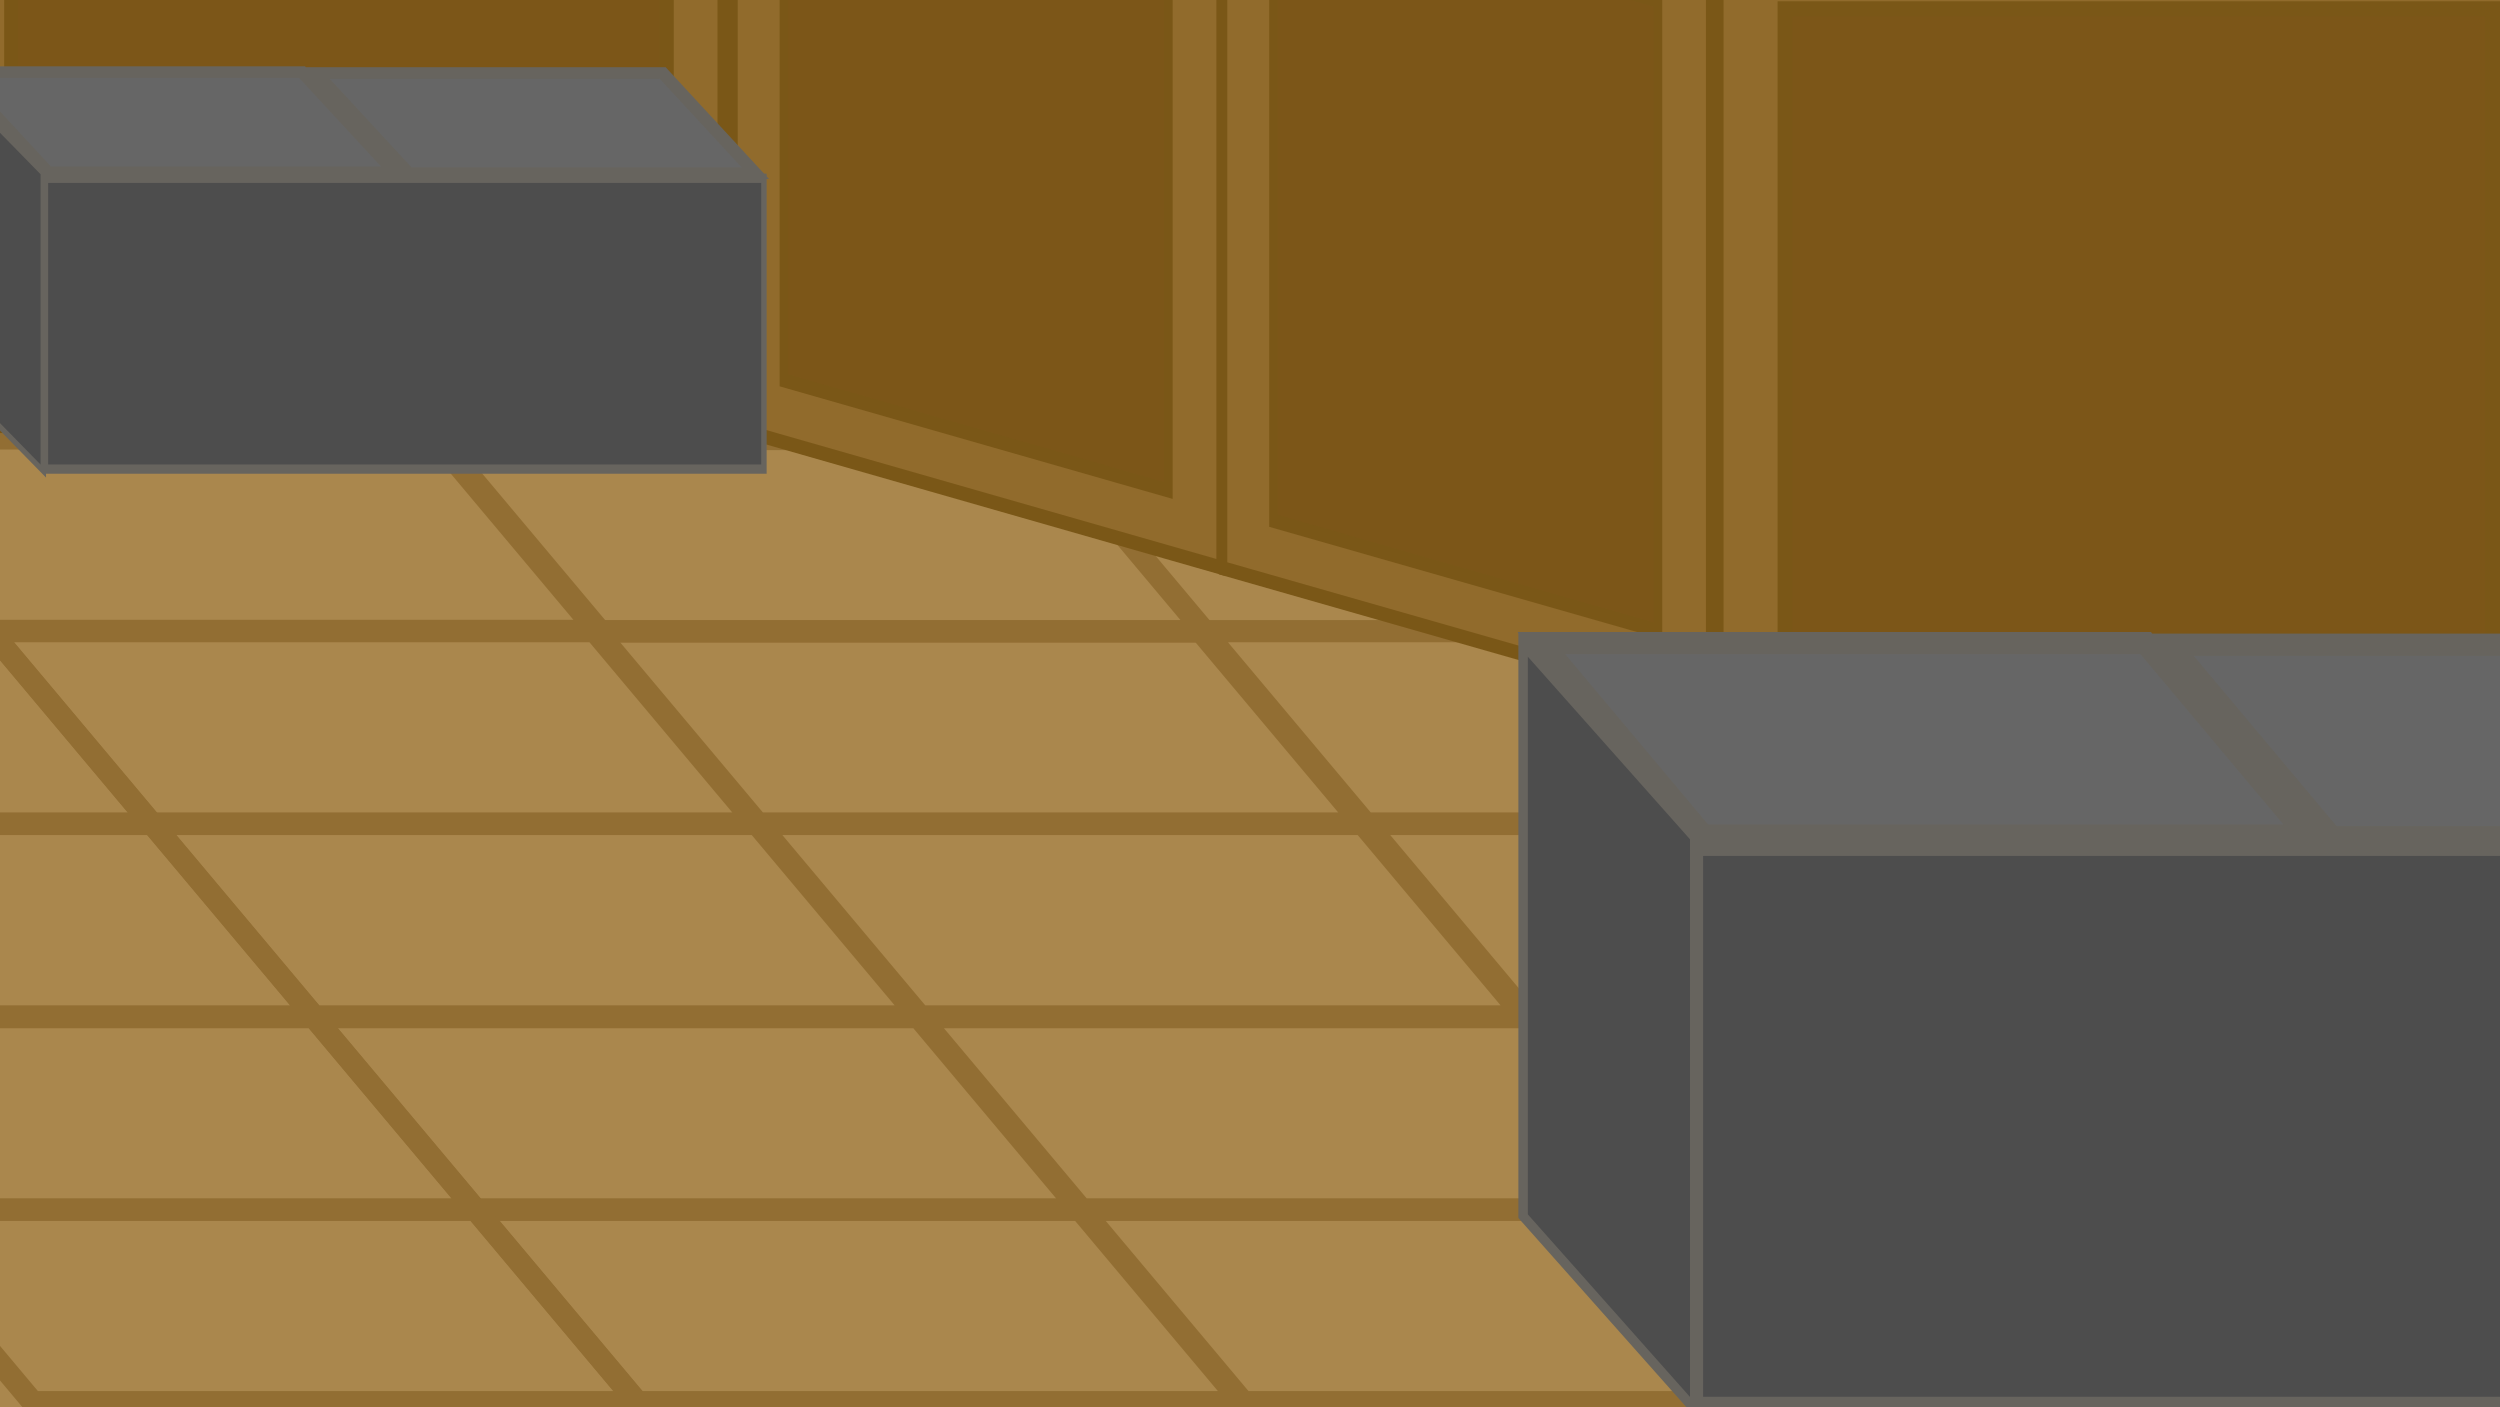
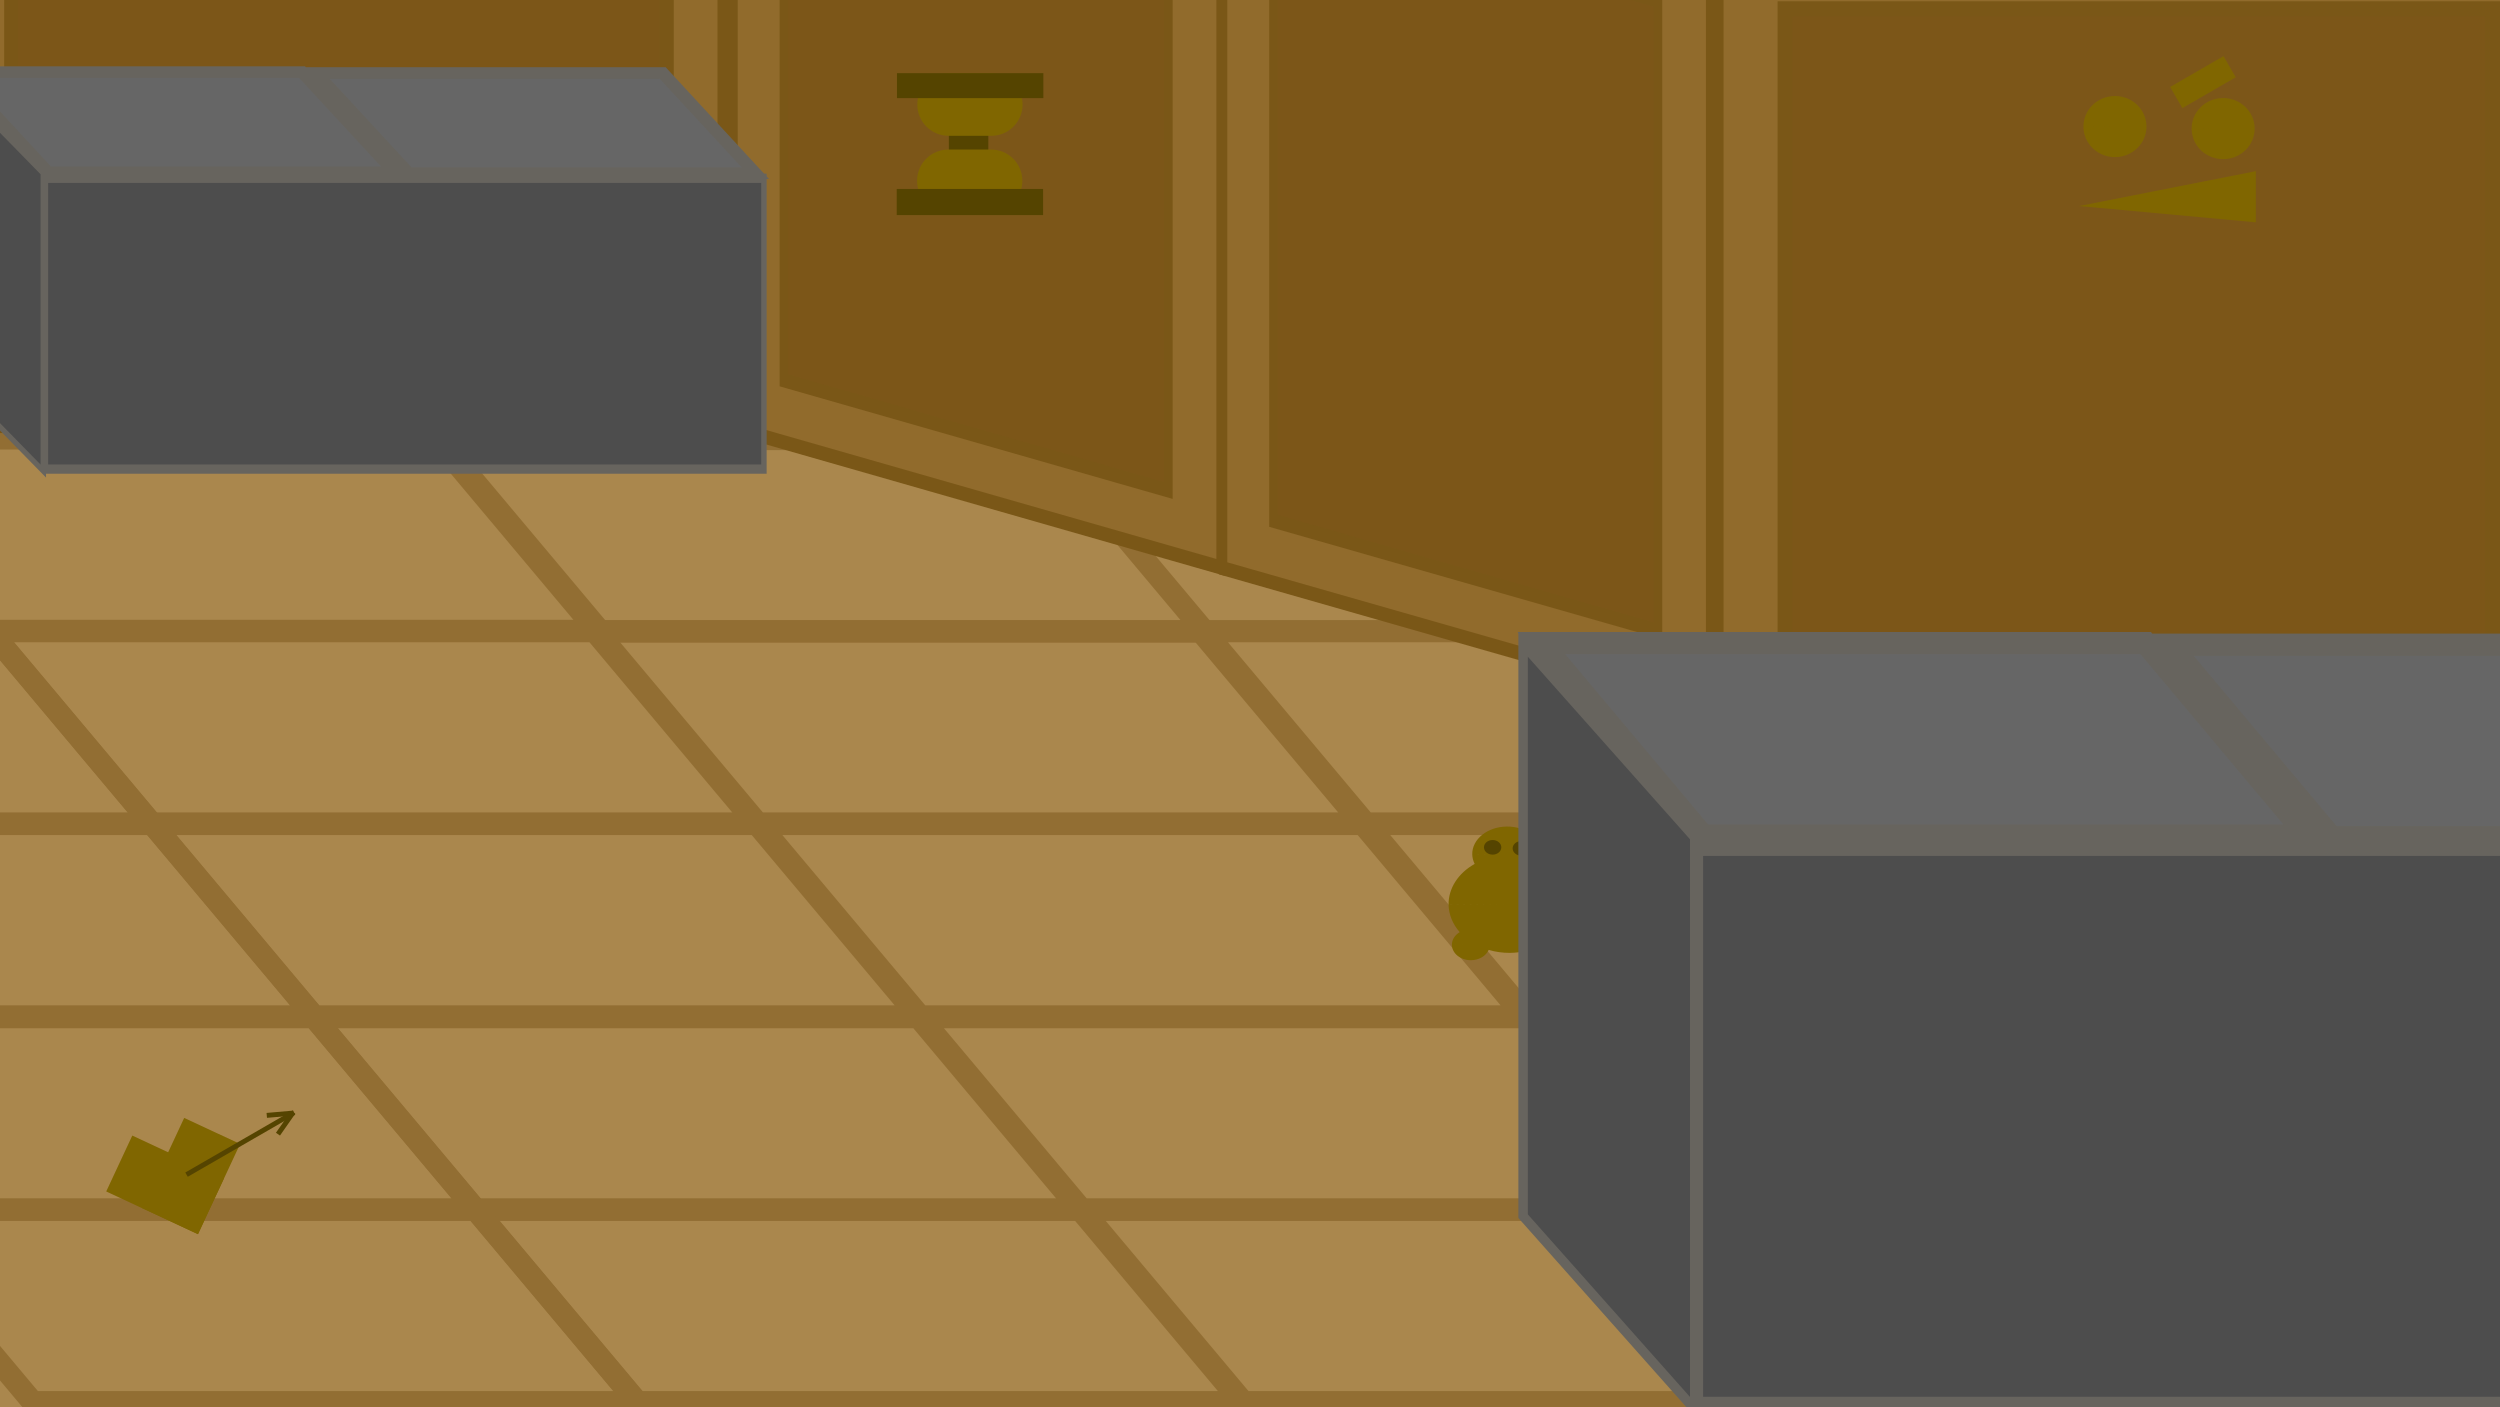
<svg xmlns="http://www.w3.org/2000/svg" version="1.1" id="Слой_1" x="0px" y="0px" viewBox="0 0 1280 720" style="enable-background:new 0 0 1280 720;" xml:space="preserve">
  <defs id="defs57" />
  <style type="text/css" id="style1">
	.st0{fill:url(#SVGID_1_);stroke:#000000;stroke-width:3;stroke-miterlimit:10;}
	.st1{fill:#FFE844;stroke:#000000;stroke-width:3;stroke-miterlimit:10;}
	.st2{fill:url(#SVGID_2_);stroke:#000000;stroke-width:3;stroke-miterlimit:10;}
	.st3{fill:url(#SVGID_3_);stroke:#000000;stroke-width:3;stroke-miterlimit:10;}
	.st4{fill:url(#SVGID_4_);stroke:#000000;stroke-width:3;stroke-miterlimit:10;}
	.st5{fill:url(#SVGID_5_);stroke:#000000;stroke-width:3;stroke-miterlimit:10;}
	.st6{fill:url(#SVGID_6_);stroke:#000000;stroke-width:3;stroke-miterlimit:10;}
	.st7{fill:url(#SVGID_7_);stroke:#000000;stroke-width:3;stroke-miterlimit:10;}
	.st8{fill:url(#SVGID_8_);stroke:#000000;stroke-width:3;stroke-miterlimit:10;}
	.st9{fill:url(#SVGID_9_);stroke:#000000;stroke-width:3;stroke-miterlimit:10;}
	.st10{fill:url(#SVGID_10_);stroke:#000000;stroke-width:3;stroke-miterlimit:10;}
	.st11{fill:url(#SVGID_11_);stroke:#000000;stroke-width:3;stroke-miterlimit:10;}
	.st12{fill:url(#SVGID_12_);stroke:#000000;stroke-width:3;stroke-miterlimit:10;}
	.st13{fill:url(#SVGID_13_);stroke:#000000;stroke-width:3;stroke-miterlimit:10;}
	.st14{fill:url(#SVGID_14_);stroke:#000000;stroke-width:3;stroke-miterlimit:10;}
	.st15{fill:url(#SVGID_15_);stroke:#000000;stroke-width:3;stroke-miterlimit:10;}
	.st16{fill:url(#SVGID_16_);stroke:#000000;stroke-width:3;stroke-miterlimit:10;}
	.st17{fill:url(#SVGID_17_);stroke:#000000;stroke-width:3;stroke-miterlimit:10;}
	.st18{fill:url(#SVGID_18_);stroke:#000000;stroke-width:3;stroke-miterlimit:10;}
	.st19{fill:url(#SVGID_19_);stroke:#000000;stroke-width:3;stroke-miterlimit:10;}
</style>
  <g id="g57">
    <linearGradient id="SVGID_15_" gradientUnits="userSpaceOnUse" x1="2" y1="185.489" x2="403.527" y2="185.489">
      <stop offset="0" style="stop-color:#D5AC3F" id="stop32" />
      <stop offset="1" style="stop-color:#987836" id="stop33" />
    </linearGradient>
    <linearGradient id="SVGID_16_" gradientUnits="userSpaceOnUse" x1="403.527" y1="185.489" x2="878.472" y2="185.489">
      <stop offset="0" style="stop-color:#D5AC3F" id="stop34" />
      <stop offset="1" style="stop-color:#987836" id="stop35" />
    </linearGradient>
    <linearGradient id="SVGID_17_" gradientUnits="userSpaceOnUse" x1="878.472" y1="185.489" x2="1280" y2="185.489">
      <stop offset="0" style="stop-color:#D5AC3F" id="stop36" />
      <stop offset="1" style="stop-color:#987836" id="stop37" />
    </linearGradient>
    <linearGradient id="SVGID_18_" gradientUnits="userSpaceOnUse" x1="640.804" y1="107.706" x2="640.804" y2="2">
      <stop offset="0.014" style="stop-color:#D5AC3F" id="stop38" />
      <stop offset="0.078" style="stop-color:#B29544" id="stop39" />
      <stop offset="0.166" style="stop-color:#8B7843" id="stop40" />
      <stop offset="0.26" style="stop-color:#6C603B" id="stop41" />
      <stop offset="0.357" style="stop-color:#574F33" id="stop42" />
      <stop offset="0.459" style="stop-color:#423C2D" id="stop43" />
      <stop offset="0.568" style="stop-color:#282621" id="stop44" />
      <stop offset="0.685" style="stop-color:#171615" id="stop45" />
      <stop offset="0.818" style="stop-color:#090908" id="stop46" />
      <stop offset="1" style="stop-color:#000000" id="stop47" />
    </linearGradient>
    <linearGradient id="SVGID_19_" gradientUnits="userSpaceOnUse" x1="550.307" y1="579.706" x2="550.307" y2="474" gradientTransform="matrix(-1 0 0 -1 1191.111 1194)">
      <stop offset="0.014" style="stop-color:#D5AC3F" id="stop48" />
      <stop offset="0.078" style="stop-color:#B29544" id="stop49" />
      <stop offset="0.166" style="stop-color:#8B7843" id="stop50" />
      <stop offset="0.26" style="stop-color:#6C603B" id="stop51" />
      <stop offset="0.357" style="stop-color:#574F33" id="stop52" />
      <stop offset="0.459" style="stop-color:#423C2D" id="stop53" />
      <stop offset="0.568" style="stop-color:#282621" id="stop54" />
      <stop offset="0.685" style="stop-color:#171615" id="stop55" />
      <stop offset="0.818" style="stop-color:#090908" id="stop56" />
      <stop offset="1" style="stop-color:#000000" id="stop57" />
    </linearGradient>
-     <rect style="enable-background:new 0 0 1280 720;fill:#aa874d;fill-opacity:1;stroke:#7a5717;stroke-width:7.412;stroke-dasharray:none;stroke-opacity:1" id="rect71" width="1294.746" height="563.798" x="-9.899" y="171.996" />
    <g id="g71">
+       <rect style="enable-background:new 0 0 1280 720;fill:#aa874d;fill-opacity:1;stroke:#7a5717;stroke-width:7.412;stroke-dasharray:none;stroke-opacity:1" id="rect71" width="1294.746" height="563.798" x="-9.899" y="171.996" />
      <g id="g67" transform="translate(-441.2631,-47.1579)">
        <g id="g62" transform="translate(0,-0.1735193)" style="stroke-width:13;stroke-dasharray:none">
          <rect style="fill:none;fill-opacity:1;stroke:#926e33;stroke-width:14.853;stroke-dasharray:none;stroke-opacity:1" id="rect59" width="309.412" height="128.645" x="435.678" y="483.636" transform="matrix(1,0,0.6427876,0.7660444,0,0)" />
          <rect style="fill:none;fill-opacity:1;stroke:#926e33;stroke-width:14.853;stroke-dasharray:none;stroke-opacity:1" id="rect60" width="309.412" height="128.645" x="435.937" y="612.487" transform="matrix(1,0,0.6427876,0.7660444,0,0)" />
          <rect style="fill:none;fill-opacity:1;stroke:#926e33;stroke-width:14.853;stroke-dasharray:none;stroke-opacity:1" id="rect61" width="309.412" height="128.645" x="435.671" y="741.631" transform="matrix(1,0,0.6427876,0.7660444,0,0)" />
          <rect style="fill:none;fill-opacity:1;stroke:#926e33;stroke-width:14.853;stroke-dasharray:none;stroke-opacity:1" id="rect62" width="309.412" height="128.645" x="435.73" y="870.309" transform="matrix(1,0,0.6427876,0.7660444,0,0)" />
        </g>
        <g id="g66" transform="translate(-310.2427,-0.1735193)" style="stroke-width:13;stroke-dasharray:none">
          <rect style="fill:none;fill-opacity:1;stroke:#926e33;stroke-width:14.853;stroke-dasharray:none;stroke-opacity:1" id="rect63" width="309.412" height="128.645" x="435.678" y="483.636" transform="matrix(1,0,0.6427876,0.7660444,0,0)" />
          <rect style="fill:none;fill-opacity:1;stroke:#926e33;stroke-width:14.853;stroke-dasharray:none;stroke-opacity:1" id="rect64" width="309.412" height="128.645" x="435.937" y="612.487" transform="matrix(1,0,0.6427876,0.7660444,0,0)" />
          <rect style="fill:none;fill-opacity:1;stroke:#926e33;stroke-width:14.853;stroke-dasharray:none;stroke-opacity:1" id="rect65" width="309.412" height="128.645" x="435.671" y="741.631" transform="matrix(1,0,0.6427876,0.7660444,0,0)" />
          <rect style="fill:none;fill-opacity:1;stroke:#926e33;stroke-width:14.853;stroke-dasharray:none;stroke-opacity:1" id="rect66" width="309.412" height="128.645" x="435.73" y="870.309" transform="matrix(1,0,0.6427876,0.7660444,0,0)" />
        </g>
        <g id="g66-3" transform="translate(-619.8315,-0.1770701)" style="stroke-width:13;stroke-dasharray:none">
          <rect style="fill:none;fill-opacity:1;stroke:#926e33;stroke-width:14.853;stroke-dasharray:none;stroke-opacity:1" id="rect63-1" width="309.412" height="128.645" x="435.678" y="483.636" transform="matrix(1,0,0.6427876,0.7660444,0,0)" />
          <rect style="fill:none;fill-opacity:1;stroke:#926e33;stroke-width:14.853;stroke-dasharray:none;stroke-opacity:1" id="rect64-2" width="309.412" height="128.645" x="435.937" y="612.487" transform="matrix(1,0,0.6427876,0.7660444,0,0)" />
          <rect style="fill:none;fill-opacity:1;stroke:#926e33;stroke-width:14.853;stroke-dasharray:none;stroke-opacity:1" id="rect65-3" width="309.412" height="128.645" x="435.671" y="741.631" transform="matrix(1,0,0.6427876,0.7660444,0,0)" />
          <rect style="fill:none;fill-opacity:1;stroke:#926e33;stroke-width:14.853;stroke-dasharray:none;stroke-opacity:1" id="rect66-3" width="309.412" height="128.645" x="435.73" y="870.309" transform="matrix(1,0,0.6427876,0.7660444,0,0)" />
        </g>
        <g id="g59" transform="translate(621.4737)" style="display:inline;stroke-width:13;stroke-dasharray:none">
          <g id="g58" transform="translate(0,-0.1735193)" style="stroke-width:13;stroke-dasharray:none">
            <rect style="fill:none;fill-opacity:1;stroke:#926e33;stroke-width:14.853;stroke-dasharray:none;stroke-opacity:1" id="rect57" width="309.412" height="128.645" x="435.678" y="483.636" transform="matrix(1,0,0.6427876,0.7660444,0,0)" />
            <rect style="fill:none;fill-opacity:1;stroke:#926e33;stroke-width:14.853;stroke-dasharray:none;stroke-opacity:1" id="rect57-1" width="309.412" height="128.645" x="435.937" y="612.487" transform="matrix(1,0,0.6427876,0.7660444,0,0)" />
            <rect style="fill:none;fill-opacity:1;stroke:#926e33;stroke-width:14.853;stroke-dasharray:none;stroke-opacity:1" id="rect57-8" width="309.412" height="128.645" x="435.671" y="741.631" transform="matrix(1,0,0.6427876,0.7660444,0,0)" />
            <rect style="fill:none;fill-opacity:1;stroke:#926e33;stroke-width:14.853;stroke-dasharray:none;stroke-opacity:1" id="rect57-8-9" width="309.412" height="128.645" x="435.73" y="870.309" transform="matrix(1,0,0.6427876,0.7660444,0,0)" />
          </g>
          <g id="g58-2" transform="translate(-310.2427,-0.1735193)" style="stroke-width:13;stroke-dasharray:none">
            <rect style="fill:none;fill-opacity:1;stroke:#926e33;stroke-width:14.853;stroke-dasharray:none;stroke-opacity:1" id="rect57-7" width="309.412" height="128.645" x="435.678" y="483.636" transform="matrix(1,0,0.6427876,0.7660444,0,0)" />
            <rect style="fill:none;fill-opacity:1;stroke:#926e33;stroke-width:14.853;stroke-dasharray:none;stroke-opacity:1" id="rect57-1-9" width="309.412" height="128.645" x="435.937" y="612.487" transform="matrix(1,0,0.6427876,0.7660444,0,0)" />
            <rect style="fill:none;fill-opacity:1;stroke:#926e33;stroke-width:14.853;stroke-dasharray:none;stroke-opacity:1" id="rect57-8-5" width="309.412" height="128.645" x="435.671" y="741.631" transform="matrix(1,0,0.6427876,0.7660444,0,0)" />
            <rect style="fill:none;fill-opacity:1;stroke:#926e33;stroke-width:14.853;stroke-dasharray:none;stroke-opacity:1" id="rect57-8-9-4" width="309.412" height="128.645" x="435.73" y="870.309" transform="matrix(1,0,0.6427876,0.7660444,0,0)" />
          </g>
        </g>
-         <rect style="fill:none;fill-opacity:1;stroke:#926e33;stroke-width:14.853;stroke-dasharray:none;stroke-opacity:1" id="rect64-7" width="309.412" height="128.645" x="437.709" y="354.976" transform="matrix(1,0,0.6427876,0.7660444,0,0)" />
-         <rect style="fill:none;fill-opacity:1;stroke:#926e33;stroke-width:14.853;stroke-dasharray:none;stroke-opacity:1" id="rect64-7-9" width="309.412" height="128.645" x="127.007" y="354.596" transform="matrix(1,0,0.6427876,0.7660444,0,0)" />
+         <g id="g1">
+           <rect style="fill:none;fill-opacity:1;stroke:#926e33;stroke-width:14.853;stroke-dasharray:none;stroke-opacity:1" id="rect64-7" width="309.412" height="128.645" x="437.709" y="354.976" transform="matrix(1,0,0.6427876,0.7660444,0,0)" />
+           <rect style="fill:none;fill-opacity:1;stroke:#926e33;stroke-width:14.853;stroke-dasharray:none;stroke-opacity:1" id="rect64-7-9" width="309.412" height="128.645" x="127.007" y="354.596" transform="matrix(1,0,0.6427876,0.7660444,0,0)" />
+         </g>
      </g>
      <g id="g70">
        <g id="g69" transform="translate(-905.4179,-144.8028)">
          <polygon class="st17" points="1280,368.98 878.47,368.98 878.47,2 1280,2 " id="polygon68" style="fill:#916b2c;fill-opacity:1;stroke:#7a5717;stroke-width:7.057;stroke-dasharray:none;stroke-opacity:1" transform="matrix(0.9908142,0,0,0.9783112,8.018801,2.098402)" />
          <rect style="fill:#7c5618;fill-opacity:1;stroke:#7a5717;stroke-width:7.121;stroke-dasharray:none;stroke-opacity:1" id="rect68" width="335.717" height="301.18" x="911.112" y="32.215" />
        </g>
        <g id="g69-4" transform="matrix(0.6269875,0.1795967,0,1.07245,-175.2302,-328.0715)">
          <polygon class="st17" points="878.47,2 1280,2 1280,368.98 878.47,368.98 " id="polygon68-1" style="fill:#916b2c;fill-opacity:1;stroke:#7a5717;stroke-width:7.057;stroke-miterlimit:10;stroke-dasharray:none;stroke-opacity:1" transform="matrix(0.9908142,0,0,0.9783112,8.018801,2.098402)" />
          <rect style="fill:#7c5618;fill-opacity:1;stroke:#7a5717;stroke-width:6.89;stroke-dasharray:none;stroke-opacity:1" id="rect68-1" width="314.061" height="301.363" x="919.568" y="32.124" />
        </g>
        <g id="g69-4-4" transform="matrix(0.6270015,0.179268,0,1.070487,75.41462,-255.172)">
          <polygon class="st17" points="878.47,368.98 878.47,2 1280,2 1280,368.98 " id="polygon68-1-2" style="fill:#916b2c;fill-opacity:1;stroke:#7a5717;stroke-width:7.057;stroke-miterlimit:10;stroke-dasharray:none;stroke-opacity:1" transform="matrix(0.9908142,0,0,0.9783112,8.018801,2.098402)" />
          <rect style="fill:#7c5618;fill-opacity:1;stroke:#7a5717;stroke-width:6.89;stroke-dasharray:none;stroke-opacity:1" id="rect68-1-7" width="314.061" height="301.363" x="919.568" y="32.124" />
        </g>
        <g id="g68" transform="matrix(1.079067,0,0,1.082884,-69.18229,-30.37252)" style="enable-background:new 0 0 1280 720">
          <polygon class="st17" points="878.47,2 1280,2 1280,368.98 878.47,368.98 " id="polygon37" style="fill:#916b2c;fill-opacity:1;stroke:#7a5717;stroke-width:7.057;stroke-dasharray:none;stroke-opacity:1" transform="matrix(0.9908142,0,0,0.9783112,8.018801,2.098402)" />
          <rect style="fill:#7c5618;fill-opacity:1;stroke:#7a5717;stroke-width:7.121;stroke-dasharray:none;stroke-opacity:1" id="rect67" width="335.717" height="301.18" x="911.112" y="32.215" />
        </g>
      </g>
    </g>
+     <g id="g11" transform="translate(71.15789,-163.23)">
+       <path id="path9" style="fill:#806600;fill-opacity:1;stroke-width:3" d="m 700.318,586.422 a 17.911,14.062 0 0 0 -17.686,14.236 l 17.91,-0.176 -17.91,0.184 a 17.911,14.062 0 0 0 1.24,4.896 30.964,25.009 0 0 0 -13.359,20.848 l 30.961,-0.312 -30.961,0.324 a 30.964,25.009 0 0 0 5.699,14.064 9.701,7.957 0 0 0 -4.002,6.518 l 9.701,-0.1 -9.701,0.104 a 9.701,7.957 0 0 0 9.824,7.852 9.701,7.957 0 0 0 9.01,-5.281 30.964,25.009 0 0 0 10.828,1.527 30.964,25.009 0 0 0 8.502,-1.057 9.701,7.957 0 0 0 9.555,6.18 9.701,7.957 0 0 0 9.576,-8.057 9.701,7.957 0 0 0 -4.002,-6.312 30.964,25.009 0 0 0 6.932,-16.08 30.964,25.009 0 0 0 -14.834,-21.01 17.911,14.062 0 0 0 0.852,-4.465 17.911,14.062 0 0 0 -18.135,-13.883 z m 19.488,61.85 -4.133,0.045 a 30.964,25.009 0 0 0 0.006,-0.002 z" />
+       <g id="g10">
+         <path style="fill:#554400;fill-opacity:1;stroke-width:0.44" id="path9-9-7-5-3" d="m 688.632,597.109 a 4.438,3.746 0 0 1 4.381,-3.792 4.438,3.746 0 0 1 4.493,3.698 4.438,3.746 0 0 1 -4.38,3.793 4.438,3.746 0 0 1 -4.494,-3.697 l 4.437,-0.049 z" />
+         <path style="fill:#554400;fill-opacity:1;stroke-width:0.44" id="path9-9-7-5-3-2" d="m 703.316,597.635 a 4.438,3.746 0 0 1 4.381,-3.792 4.438,3.746 0 0 1 4.493,3.698 4.438,3.746 0 0 1 -4.38,3.793 4.438,3.746 0 0 1 -4.494,-3.697 l 4.437,-0.049 z" />
+       </g>
+     </g>
+     <rect style="fill:#554400;stroke-width:1.558" id="rect7-7" width="20.211" height="10.105" x="485.808" y="67.602" />
    <g id="g2">
+       <path id="rect1" style="fill:#4d4d4d;stroke:#67645e;stroke-width:7.3;stroke-opacity:1" d="M 1174.349 -548.179 L 1174.349 -255.35 L 1306.668 -255.35 L 1306.668 -548.178 L 1174.349 -548.179 z M 1309.486 -545.388 L 1309.486 -259.373 L 2275.044 -981.305 L 2275.044 -1267.321 L 1309.486 -545.388 z " transform="matrix(0.6640548,0.7476839,0,1,0,0)" />
      <path id="rect64-7-0" style="enable-background:new 0 0 1280 720;fill:#666666;fill-opacity:1;stroke:#67645e;stroke-width:14.853;stroke-dasharray:none;stroke-opacity:1" d="M 389.956 471.601 L 389.954 600.248 L 699.368 600.248 L 699.368 471.601 L 389.956 471.601 z M 711.039 472.7 L 711.038 601.347 L 1020.45 601.347 L 1020.451 472.7 L 711.039 472.7 z " transform="matrix(1,0,0.6427876,0.7660444,96.10532,-32)" />
-       <path id="rect1" style="fill:#4d4d4d;stroke:#67645e;stroke-width:7.3;stroke-opacity:1" d="M 1174.349 -548.179 L 1174.349 -255.35 L 1306.668 -255.35 L 1306.668 -548.178 L 1174.349 -548.179 z M 1309.486 -545.388 L 1309.486 -259.373 L 2275.044 -981.305 L 2275.044 -1267.321 L 1309.486 -545.388 z " transform="matrix(0.6640548,0.7476839,0,1,0,0)" />
    </g>
    <g id="g3" transform="matrix(0.5737605,0,0,0.5205921,-475.6772,-134.4804)">
-       <path id="path2" style="fill:#666666;fill-opacity:1;stroke:#67645e;stroke-width:14.853;stroke-dasharray:none;stroke-opacity:1" d="m 389.956,471.601 -0.003,128.646 h 309.414 l 8.8e-4,-128.646 z m 321.083,1.099 -8.8e-4,128.646 h 309.412 l 9e-4,-128.646 z" transform="matrix(1,0,0.6427876,0.7660444,96.10532,-32)" />
      <path id="path3" style="fill:#4d4d4d;stroke:#67645e;stroke-width:7.3;stroke-opacity:1" d="m 1174.349,-548.179 v 292.828 l 132.319,6.6e-4 V -548.178 Z m 135.137,2.79 v 286.016 l 965.558,-721.932 v -286.016 z" transform="matrix(0.6640548,0.7476839,0,1,0,0)" />
+       <path id="path2" style="enable-background:new 0 0 1280 720;fill:#666666;fill-opacity:1;stroke:#67645e;stroke-width:14.853;stroke-dasharray:none;stroke-opacity:1" d="m 389.956,471.601 -0.003,128.646 h 309.414 l 8.8e-4,-128.646 z m 321.083,1.099 -8.8e-4,128.646 h 309.412 l 9e-4,-128.646 z" transform="matrix(1,0,0.6427876,0.7660444,96.10532,-32.00001)" />
+     </g>
+     <g id="g4" transform="translate(-15.08778,7.838869)">
+       <path style="fill:#806600;stroke-width:2.098" id="path1" d="m 1081.813,57.157 a 16.136,15.642 0 0 1 15.931,-15.836 16.136,15.642 0 0 1 16.337,15.442 16.136,15.642 0 0 1 -15.927,15.84 16.136,15.642 0 0 1 -16.342,-15.438 l 16.134,-0.203 z" />
+       <path style="fill:#806600;stroke-width:2.098" id="path1-1" d="m 1137.201,58.196 a 16.136,15.642 0 0 1 15.931,-15.836 16.136,15.642 0 0 1 16.337,15.442 16.136,15.642 0 0 1 -15.927,15.84 16.136,15.642 0 0 1 -16.342,-15.438 l 16.134,-0.203 z" />
+       <path style="fill:#806600;stroke-width:3" d="m 1079.566,97.655 90.51,-17.864 v 26.2 z" id="path4" />
+       <rect style="fill:#806600;stroke-width:3" id="rect4-2" width="31.559" height="12.505" x="956.978" y="594.868" transform="rotate(-30)" />
+     </g>
+     <g id="g7" transform="translate(-4.210526,30.31579)">
+       <g id="g5" transform="rotate(25,48.59598,329.0879)">
+         <rect style="fill:#806600;stroke-width:2.253" id="rect5" width="51.789" height="31.579" x="163.579" y="520.421" />
+         <rect style="fill:#806600;stroke-width:2.234" id="rect5-2" width="50.947" height="31.579" x="501" y="-215.421" transform="rotate(90)" />
+       </g>
+       <g id="g6" transform="rotate(-30,156.7254,657.0251)" style="fill:#554400">
+         <rect style="fill:#554400;stroke-width:1.392" id="rect6-1-8" width="13.684" height="2.526" x="-54.115" y="-593.435" transform="matrix(0.9063078,-0.4226183,-0.4226183,-0.9063078,0,0)" />
+         <rect style="fill:#554400;stroke-width:1.392" id="rect6-1" width="13.684" height="2.526" x="413.976" y="410.758" transform="rotate(25)" />
+         <rect style="fill:#554400;stroke-width:3" id="rect6" width="63.579" height="2.526" x="150.316" y="552.842" />
+       </g>
+     </g>
+     <g id="g8">
+       <rect style="fill:#806600;fill-opacity:1;stroke-width:4.527" id="rect7-7-1" width="53.895" height="32" x="469.666" y="37.531" ry="16" />
+       <rect style="fill:#554400;stroke-width:3.374" id="rect7" width="74.947" height="12.785" x="459.245" y="37.461" />
+     </g>
+     <g id="g9" transform="matrix(1,0,0,-1,0.1744057,145.501)">
+       <rect style="fill:#806600;fill-opacity:1;stroke-width:4.527" id="rect8" width="53.895" height="32" x="469.368" y="36.936" ry="16" />
+       <rect style="fill:#554400;stroke-width:3.452" id="rect9" width="74.947" height="13.38" x="458.947" y="35.377" />
    </g>
  </g>
</svg>
